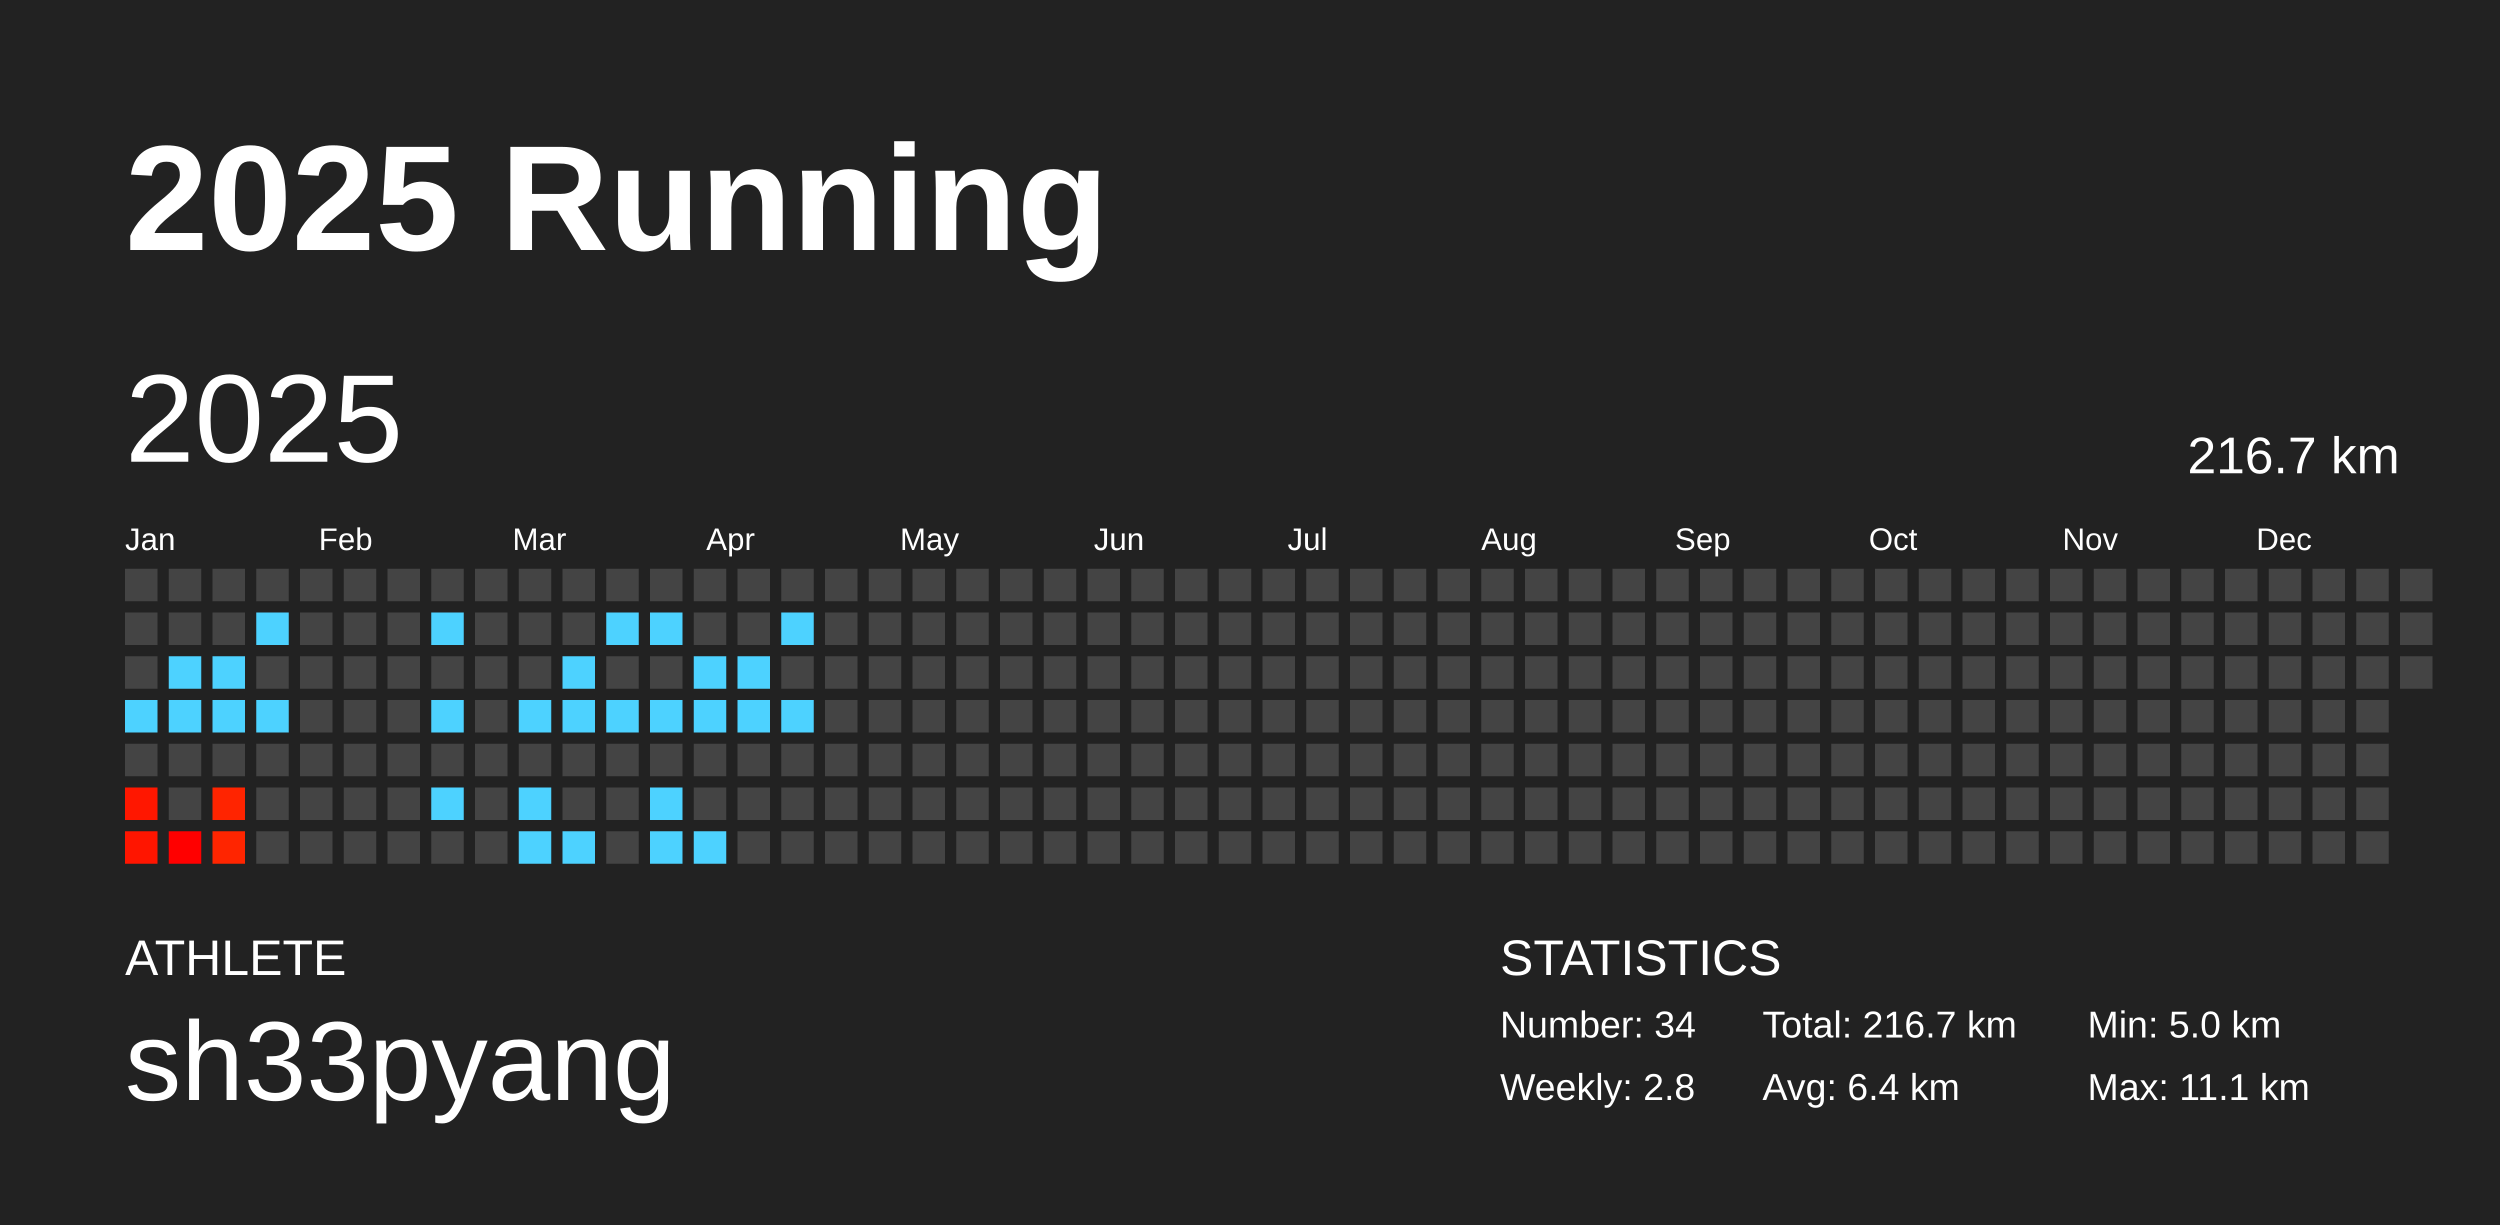
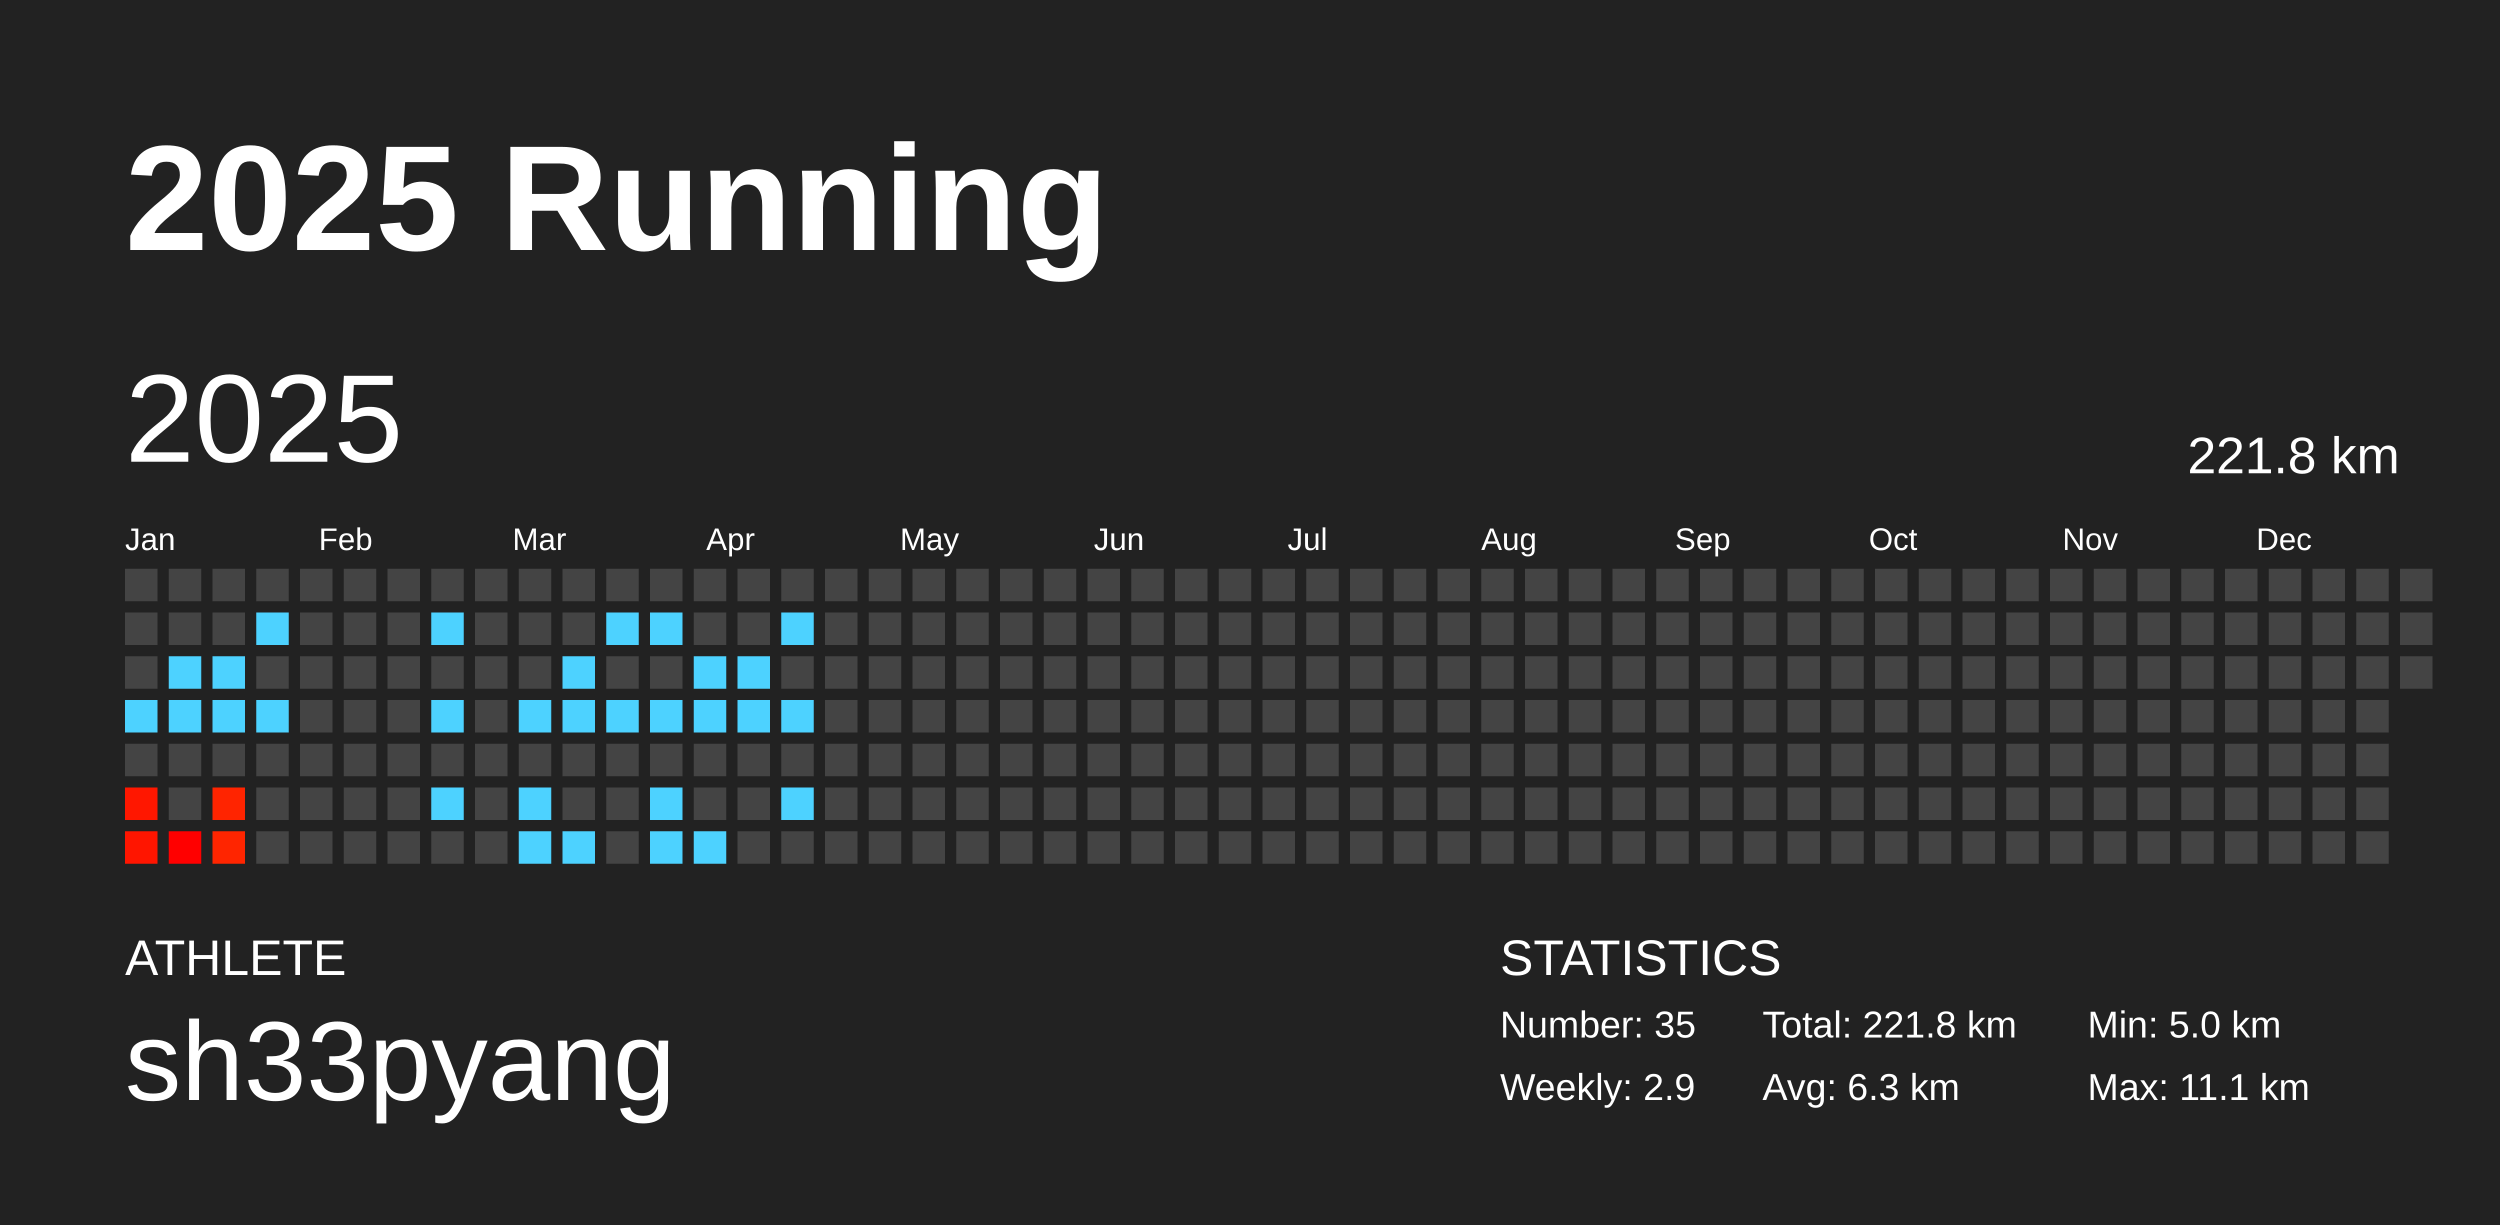
<svg xmlns="http://www.w3.org/2000/svg" baseProfile="full" height="98mm" version="1.1" viewBox="0,0,200,98" width="200mm">
  <defs />
  <rect fill="#222222" height="98" width="200" x="0" y="0" />
  <text fill="#FFFFFF" style="font-size:12px; font-family:Arial; font-weight:bold;" x="10" y="20">2025 Running</text>
  <text fill="#FFFFFF" style="font-size:4px; font-family:Arial" x="10" y="78">ATHLETE</text>
  <text fill="#FFFFFF" style="font-size:9px; font-family:Arial" x="10" y="88">sh33pyang</text>
  <text fill="#FFFFFF" style="font-size:4px; font-family:Arial" x="120" y="78">STATISTICS</text>
-   <text fill="#FFFFFF" style="font-size:3px; font-family:Arial" x="120" y="83">Number: 34</text>
-   <text fill="#FFFFFF" style="font-size:3px; font-family:Arial" x="120" y="88">Weekly: 2.8</text>
-   <text fill="#FFFFFF" style="font-size:3px; font-family:Arial" x="141" y="83">Total: 216.7 km</text>
-   <text fill="#FFFFFF" style="font-size:3px; font-family:Arial" x="141" y="88">Avg: 6.4 km</text>
+   <text fill="#FFFFFF" style="font-size:3px; font-family:Arial" x="120" y="83">Number: 35</text>
+   <text fill="#FFFFFF" style="font-size:3px; font-family:Arial" x="120" y="88">Weekly: 2.9</text>
+   <text fill="#FFFFFF" style="font-size:3px; font-family:Arial" x="141" y="83">Total: 221.8 km</text>
+   <text fill="#FFFFFF" style="font-size:3px; font-family:Arial" x="141" y="88">Avg: 6.3 km</text>
  <text fill="#FFFFFF" style="font-size:3px; font-family:Arial" x="167" y="83">Min: 5.0 km</text>
  <text fill="#FFFFFF" style="font-size:3px; font-family:Arial" x="167" y="88">Max: 11.1 km</text>
  <text dominant-baseline="hanging" fill="#FFFFFF" style="font-size:10.0px; font-family:Arial;" x="10" y="30">2025</text>
-   <text dominant-baseline="hanging" fill="#FFFFFF" style="font-size:4.125px; font-family:Arial;" x="175" y="35">216.7 km</text>
+   <text dominant-baseline="hanging" fill="#FFFFFF" style="font-size:4.125px; font-family:Arial;" x="175" y="35">221.8 km</text>
  <text fill="#FFFFFF" style="font-size:2.5px; font-family:Arial" x="10.0" y="44">Jan</text>
  <text fill="#FFFFFF" style="font-size:2.5px; font-family:Arial" x="25.5" y="44">Feb</text>
  <text fill="#FFFFFF" style="font-size:2.5px; font-family:Arial" x="41.0" y="44">Mar</text>
  <text fill="#FFFFFF" style="font-size:2.5px; font-family:Arial" x="56.5" y="44">Apr</text>
  <text fill="#FFFFFF" style="font-size:2.5px; font-family:Arial" x="72.0" y="44">May</text>
  <text fill="#FFFFFF" style="font-size:2.5px; font-family:Arial" x="87.5" y="44">Jun</text>
  <text fill="#FFFFFF" style="font-size:2.5px; font-family:Arial" x="103.0" y="44">Jul</text>
  <text fill="#FFFFFF" style="font-size:2.5px; font-family:Arial" x="118.5" y="44">Aug</text>
  <text fill="#FFFFFF" style="font-size:2.5px; font-family:Arial" x="134.0" y="44">Sep</text>
  <text fill="#FFFFFF" style="font-size:2.5px; font-family:Arial" x="149.5" y="44">Oct</text>
  <text fill="#FFFFFF" style="font-size:2.5px; font-family:Arial" x="165.0" y="44">Nov</text>
  <text fill="#FFFFFF" style="font-size:2.5px; font-family:Arial" x="180.5" y="44">Dec</text>
  <rect fill="#444444" height="2.6" width="2.6" x="10.0" y="45.5" />
  <rect fill="#444444" height="2.6" width="2.6" x="10.0" y="49.0" />
  <rect fill="#444444" height="2.6" width="2.6" x="10.0" y="52.5" />
  <rect fill="#4dd2ff" height="2.6" width="2.6" x="10.0" y="56.0" />
  <rect fill="#444444" height="2.6" width="2.6" x="10.0" y="59.5" />
  <rect fill="#ff1700" height="2.6" width="2.6" x="10.0" y="63.0" />
  <rect fill="#ff1500" height="2.6" width="2.6" x="10.0" y="66.5" />
  <rect fill="#444444" height="2.6" width="2.6" x="13.5" y="45.5" />
  <rect fill="#444444" height="2.6" width="2.6" x="13.5" y="49.0" />
  <rect fill="#4dd2ff" height="2.6" width="2.6" x="13.5" y="52.5" />
  <rect fill="#4dd2ff" height="2.6" width="2.6" x="13.5" y="56.0" />
  <rect fill="#444444" height="2.6" width="2.6" x="13.5" y="59.5" />
  <rect fill="#444444" height="2.6" width="2.6" x="13.5" y="63.0" />
  <rect fill="#ff0000" height="2.6" width="2.6" x="13.5" y="66.5" />
  <rect fill="#444444" height="2.6" width="2.6" x="17.0" y="45.5" />
  <rect fill="#444444" height="2.6" width="2.6" x="17.0" y="49.0" />
  <rect fill="#4dd2ff" height="2.6" width="2.6" x="17.0" y="52.5" />
  <rect fill="#4dd2ff" height="2.6" width="2.6" x="17.0" y="56.0" />
  <rect fill="#444444" height="2.6" width="2.6" x="17.0" y="59.5" />
  <rect fill="#ff2400" height="2.6" width="2.6" x="17.0" y="63.0" />
  <rect fill="#ff2500" height="2.6" width="2.6" x="17.0" y="66.5" />
  <rect fill="#444444" height="2.6" width="2.6" x="20.5" y="45.5" />
  <rect fill="#4dd2ff" height="2.6" width="2.6" x="20.5" y="49.0" />
  <rect fill="#444444" height="2.6" width="2.6" x="20.5" y="52.5" />
  <rect fill="#4dd2ff" height="2.6" width="2.6" x="20.5" y="56.0" />
  <rect fill="#444444" height="2.6" width="2.6" x="20.5" y="59.5" />
  <rect fill="#444444" height="2.6" width="2.6" x="20.5" y="63.0" />
  <rect fill="#444444" height="2.6" width="2.6" x="20.5" y="66.5" />
  <rect fill="#444444" height="2.6" width="2.6" x="24.0" y="45.5" />
  <rect fill="#444444" height="2.6" width="2.6" x="24.0" y="49.0" />
  <rect fill="#444444" height="2.6" width="2.6" x="24.0" y="52.5" />
  <rect fill="#444444" height="2.6" width="2.6" x="24.0" y="56.0" />
  <rect fill="#444444" height="2.6" width="2.6" x="24.0" y="59.5" />
  <rect fill="#444444" height="2.6" width="2.6" x="24.0" y="63.0" />
  <rect fill="#444444" height="2.6" width="2.6" x="24.0" y="66.5" />
  <rect fill="#444444" height="2.6" width="2.6" x="27.5" y="45.5" />
  <rect fill="#444444" height="2.6" width="2.6" x="27.5" y="49.0" />
  <rect fill="#444444" height="2.6" width="2.6" x="27.5" y="52.5" />
  <rect fill="#444444" height="2.6" width="2.6" x="27.5" y="56.0" />
  <rect fill="#444444" height="2.6" width="2.6" x="27.5" y="59.5" />
  <rect fill="#444444" height="2.6" width="2.6" x="27.5" y="63.0" />
  <rect fill="#444444" height="2.6" width="2.6" x="27.5" y="66.5" />
  <rect fill="#444444" height="2.6" width="2.6" x="31.0" y="45.5" />
  <rect fill="#444444" height="2.6" width="2.6" x="31.0" y="49.0" />
  <rect fill="#444444" height="2.6" width="2.6" x="31.0" y="52.5" />
  <rect fill="#444444" height="2.6" width="2.6" x="31.0" y="56.0" />
  <rect fill="#444444" height="2.6" width="2.6" x="31.0" y="59.5" />
  <rect fill="#444444" height="2.6" width="2.6" x="31.0" y="63.0" />
  <rect fill="#444444" height="2.6" width="2.6" x="31.0" y="66.5" />
  <rect fill="#444444" height="2.6" width="2.6" x="34.5" y="45.5" />
  <rect fill="#4dd2ff" height="2.6" width="2.6" x="34.5" y="49.0" />
  <rect fill="#444444" height="2.6" width="2.6" x="34.5" y="52.5" />
  <rect fill="#4dd2ff" height="2.6" width="2.6" x="34.5" y="56.0" />
  <rect fill="#444444" height="2.6" width="2.6" x="34.5" y="59.5" />
  <rect fill="#4dd2ff" height="2.6" width="2.6" x="34.5" y="63.0" />
  <rect fill="#444444" height="2.6" width="2.6" x="34.5" y="66.5" />
  <rect fill="#444444" height="2.6" width="2.6" x="38.0" y="45.5" />
  <rect fill="#444444" height="2.6" width="2.6" x="38.0" y="49.0" />
  <rect fill="#444444" height="2.6" width="2.6" x="38.0" y="52.5" />
  <rect fill="#444444" height="2.6" width="2.6" x="38.0" y="56.0" />
  <rect fill="#444444" height="2.6" width="2.6" x="38.0" y="59.5" />
  <rect fill="#444444" height="2.6" width="2.6" x="38.0" y="63.0" />
  <rect fill="#444444" height="2.6" width="2.6" x="38.0" y="66.5" />
  <rect fill="#444444" height="2.6" width="2.6" x="41.5" y="45.5" />
  <rect fill="#444444" height="2.6" width="2.6" x="41.5" y="49.0" />
  <rect fill="#444444" height="2.6" width="2.6" x="41.5" y="52.5" />
  <rect fill="#4dd2ff" height="2.6" width="2.6" x="41.5" y="56.0" />
  <rect fill="#444444" height="2.6" width="2.6" x="41.5" y="59.5" />
  <rect fill="#4dd2ff" height="2.6" width="2.6" x="41.5" y="63.0" />
  <rect fill="#4dd2ff" height="2.6" width="2.6" x="41.5" y="66.5" />
  <rect fill="#444444" height="2.6" width="2.6" x="45.0" y="45.5" />
  <rect fill="#444444" height="2.6" width="2.6" x="45.0" y="49.0" />
  <rect fill="#4dd2ff" height="2.6" width="2.6" x="45.0" y="52.5" />
  <rect fill="#4dd2ff" height="2.6" width="2.6" x="45.0" y="56.0" />
  <rect fill="#444444" height="2.6" width="2.6" x="45.0" y="59.5" />
  <rect fill="#444444" height="2.6" width="2.6" x="45.0" y="63.0" />
  <rect fill="#4dd2ff" height="2.6" width="2.6" x="45.0" y="66.5" />
  <rect fill="#444444" height="2.6" width="2.6" x="48.5" y="45.5" />
  <rect fill="#4dd2ff" height="2.6" width="2.6" x="48.5" y="49.0" />
  <rect fill="#444444" height="2.6" width="2.6" x="48.5" y="52.5" />
  <rect fill="#4dd2ff" height="2.6" width="2.6" x="48.5" y="56.0" />
  <rect fill="#444444" height="2.6" width="2.6" x="48.5" y="59.5" />
  <rect fill="#444444" height="2.6" width="2.6" x="48.5" y="63.0" />
  <rect fill="#444444" height="2.6" width="2.6" x="48.5" y="66.5" />
  <rect fill="#444444" height="2.6" width="2.6" x="52.0" y="45.5" />
  <rect fill="#4dd2ff" height="2.6" width="2.6" x="52.0" y="49.0" />
  <rect fill="#444444" height="2.6" width="2.6" x="52.0" y="52.5" />
  <rect fill="#4dd2ff" height="2.6" width="2.6" x="52.0" y="56.0" />
  <rect fill="#444444" height="2.6" width="2.6" x="52.0" y="59.5" />
  <rect fill="#4dd2ff" height="2.6" width="2.6" x="52.0" y="63.0" />
  <rect fill="#4dd2ff" height="2.6" width="2.6" x="52.0" y="66.5" />
  <rect fill="#444444" height="2.6" width="2.6" x="55.5" y="45.5" />
  <rect fill="#444444" height="2.6" width="2.6" x="55.5" y="49.0" />
  <rect fill="#4dd2ff" height="2.6" width="2.6" x="55.5" y="52.5" />
  <rect fill="#4dd2ff" height="2.6" width="2.6" x="55.5" y="56.0" />
  <rect fill="#444444" height="2.6" width="2.6" x="55.5" y="59.5" />
  <rect fill="#444444" height="2.6" width="2.6" x="55.5" y="63.0" />
  <rect fill="#4dd2ff" height="2.6" width="2.6" x="55.5" y="66.5" />
  <rect fill="#444444" height="2.6" width="2.6" x="59.0" y="45.5" />
  <rect fill="#444444" height="2.6" width="2.6" x="59.0" y="49.0" />
  <rect fill="#4dd2ff" height="2.6" width="2.6" x="59.0" y="52.5" />
  <rect fill="#4dd2ff" height="2.6" width="2.6" x="59.0" y="56.0" />
  <rect fill="#444444" height="2.6" width="2.6" x="59.0" y="59.5" />
  <rect fill="#444444" height="2.6" width="2.6" x="59.0" y="63.0" />
  <rect fill="#444444" height="2.6" width="2.6" x="59.0" y="66.5" />
  <rect fill="#444444" height="2.6" width="2.6" x="62.5" y="45.5" />
  <rect fill="#4dd2ff" height="2.6" width="2.6" x="62.5" y="49.0" />
  <rect fill="#444444" height="2.6" width="2.6" x="62.5" y="52.5" />
  <rect fill="#4dd2ff" height="2.6" width="2.6" x="62.5" y="56.0" />
  <rect fill="#444444" height="2.6" width="2.6" x="62.5" y="59.5" />
-   <rect fill="#444444" height="2.6" width="2.6" x="62.5" y="63.0" />
+   <rect fill="#4dd2ff" height="2.6" width="2.6" x="62.5" y="63.0" />
  <rect fill="#444444" height="2.6" width="2.6" x="62.5" y="66.5" />
  <rect fill="#444444" height="2.6" width="2.6" x="66.0" y="45.5" />
  <rect fill="#444444" height="2.6" width="2.6" x="66.0" y="49.0" />
  <rect fill="#444444" height="2.6" width="2.6" x="66.0" y="52.5" />
  <rect fill="#444444" height="2.6" width="2.6" x="66.0" y="56.0" />
  <rect fill="#444444" height="2.6" width="2.6" x="66.0" y="59.5" />
  <rect fill="#444444" height="2.6" width="2.6" x="66.0" y="63.0" />
  <rect fill="#444444" height="2.6" width="2.6" x="66.0" y="66.5" />
  <rect fill="#444444" height="2.6" width="2.6" x="69.5" y="45.5" />
  <rect fill="#444444" height="2.6" width="2.6" x="69.5" y="49.0" />
  <rect fill="#444444" height="2.6" width="2.6" x="69.5" y="52.5" />
  <rect fill="#444444" height="2.6" width="2.6" x="69.5" y="56.0" />
  <rect fill="#444444" height="2.6" width="2.6" x="69.5" y="59.5" />
  <rect fill="#444444" height="2.6" width="2.6" x="69.5" y="63.0" />
  <rect fill="#444444" height="2.6" width="2.6" x="69.5" y="66.5" />
  <rect fill="#444444" height="2.6" width="2.6" x="73.0" y="45.5" />
  <rect fill="#444444" height="2.6" width="2.6" x="73.0" y="49.0" />
  <rect fill="#444444" height="2.6" width="2.6" x="73.0" y="52.5" />
  <rect fill="#444444" height="2.6" width="2.6" x="73.0" y="56.0" />
  <rect fill="#444444" height="2.6" width="2.6" x="73.0" y="59.5" />
  <rect fill="#444444" height="2.6" width="2.6" x="73.0" y="63.0" />
  <rect fill="#444444" height="2.6" width="2.6" x="73.0" y="66.5" />
  <rect fill="#444444" height="2.6" width="2.6" x="76.5" y="45.5" />
  <rect fill="#444444" height="2.6" width="2.6" x="76.5" y="49.0" />
  <rect fill="#444444" height="2.6" width="2.6" x="76.5" y="52.5" />
  <rect fill="#444444" height="2.6" width="2.6" x="76.5" y="56.0" />
  <rect fill="#444444" height="2.6" width="2.6" x="76.5" y="59.5" />
  <rect fill="#444444" height="2.6" width="2.6" x="76.5" y="63.0" />
  <rect fill="#444444" height="2.6" width="2.6" x="76.5" y="66.5" />
  <rect fill="#444444" height="2.6" width="2.6" x="80.0" y="45.5" />
  <rect fill="#444444" height="2.6" width="2.6" x="80.0" y="49.0" />
  <rect fill="#444444" height="2.6" width="2.6" x="80.0" y="52.5" />
  <rect fill="#444444" height="2.6" width="2.6" x="80.0" y="56.0" />
  <rect fill="#444444" height="2.6" width="2.6" x="80.0" y="59.5" />
  <rect fill="#444444" height="2.6" width="2.6" x="80.0" y="63.0" />
  <rect fill="#444444" height="2.6" width="2.6" x="80.0" y="66.5" />
  <rect fill="#444444" height="2.6" width="2.6" x="83.5" y="45.5" />
  <rect fill="#444444" height="2.6" width="2.6" x="83.5" y="49.0" />
  <rect fill="#444444" height="2.6" width="2.6" x="83.5" y="52.5" />
  <rect fill="#444444" height="2.6" width="2.6" x="83.5" y="56.0" />
  <rect fill="#444444" height="2.6" width="2.6" x="83.5" y="59.5" />
  <rect fill="#444444" height="2.6" width="2.6" x="83.5" y="63.0" />
  <rect fill="#444444" height="2.6" width="2.6" x="83.5" y="66.5" />
  <rect fill="#444444" height="2.6" width="2.6" x="87.0" y="45.5" />
  <rect fill="#444444" height="2.6" width="2.6" x="87.0" y="49.0" />
  <rect fill="#444444" height="2.6" width="2.6" x="87.0" y="52.5" />
  <rect fill="#444444" height="2.6" width="2.6" x="87.0" y="56.0" />
  <rect fill="#444444" height="2.6" width="2.6" x="87.0" y="59.5" />
  <rect fill="#444444" height="2.6" width="2.6" x="87.0" y="63.0" />
  <rect fill="#444444" height="2.6" width="2.6" x="87.0" y="66.5" />
  <rect fill="#444444" height="2.6" width="2.6" x="90.5" y="45.5" />
  <rect fill="#444444" height="2.6" width="2.6" x="90.5" y="49.0" />
  <rect fill="#444444" height="2.6" width="2.6" x="90.5" y="52.5" />
  <rect fill="#444444" height="2.6" width="2.6" x="90.5" y="56.0" />
  <rect fill="#444444" height="2.6" width="2.6" x="90.5" y="59.5" />
  <rect fill="#444444" height="2.6" width="2.6" x="90.5" y="63.0" />
  <rect fill="#444444" height="2.6" width="2.6" x="90.5" y="66.5" />
  <rect fill="#444444" height="2.6" width="2.6" x="94.0" y="45.5" />
  <rect fill="#444444" height="2.6" width="2.6" x="94.0" y="49.0" />
  <rect fill="#444444" height="2.6" width="2.6" x="94.0" y="52.5" />
  <rect fill="#444444" height="2.6" width="2.6" x="94.0" y="56.0" />
  <rect fill="#444444" height="2.6" width="2.6" x="94.0" y="59.5" />
  <rect fill="#444444" height="2.6" width="2.6" x="94.0" y="63.0" />
  <rect fill="#444444" height="2.6" width="2.6" x="94.0" y="66.5" />
  <rect fill="#444444" height="2.6" width="2.6" x="97.5" y="45.5" />
  <rect fill="#444444" height="2.6" width="2.6" x="97.5" y="49.0" />
  <rect fill="#444444" height="2.6" width="2.6" x="97.5" y="52.5" />
  <rect fill="#444444" height="2.6" width="2.6" x="97.5" y="56.0" />
  <rect fill="#444444" height="2.6" width="2.6" x="97.5" y="59.5" />
  <rect fill="#444444" height="2.6" width="2.6" x="97.5" y="63.0" />
  <rect fill="#444444" height="2.6" width="2.6" x="97.5" y="66.5" />
  <rect fill="#444444" height="2.6" width="2.6" x="101.0" y="45.5" />
  <rect fill="#444444" height="2.6" width="2.6" x="101.0" y="49.0" />
  <rect fill="#444444" height="2.6" width="2.6" x="101.0" y="52.5" />
  <rect fill="#444444" height="2.6" width="2.6" x="101.0" y="56.0" />
  <rect fill="#444444" height="2.6" width="2.6" x="101.0" y="59.5" />
  <rect fill="#444444" height="2.6" width="2.6" x="101.0" y="63.0" />
  <rect fill="#444444" height="2.6" width="2.6" x="101.0" y="66.5" />
  <rect fill="#444444" height="2.6" width="2.6" x="104.5" y="45.5" />
  <rect fill="#444444" height="2.6" width="2.6" x="104.5" y="49.0" />
  <rect fill="#444444" height="2.6" width="2.6" x="104.5" y="52.5" />
  <rect fill="#444444" height="2.6" width="2.6" x="104.5" y="56.0" />
  <rect fill="#444444" height="2.6" width="2.6" x="104.5" y="59.5" />
  <rect fill="#444444" height="2.6" width="2.6" x="104.5" y="63.0" />
  <rect fill="#444444" height="2.6" width="2.6" x="104.5" y="66.5" />
  <rect fill="#444444" height="2.6" width="2.6" x="108.0" y="45.5" />
  <rect fill="#444444" height="2.6" width="2.6" x="108.0" y="49.0" />
  <rect fill="#444444" height="2.6" width="2.6" x="108.0" y="52.5" />
  <rect fill="#444444" height="2.6" width="2.6" x="108.0" y="56.0" />
  <rect fill="#444444" height="2.6" width="2.6" x="108.0" y="59.5" />
  <rect fill="#444444" height="2.6" width="2.6" x="108.0" y="63.0" />
  <rect fill="#444444" height="2.6" width="2.6" x="108.0" y="66.5" />
  <rect fill="#444444" height="2.6" width="2.6" x="111.5" y="45.5" />
  <rect fill="#444444" height="2.6" width="2.6" x="111.5" y="49.0" />
  <rect fill="#444444" height="2.6" width="2.6" x="111.5" y="52.5" />
  <rect fill="#444444" height="2.6" width="2.6" x="111.5" y="56.0" />
  <rect fill="#444444" height="2.6" width="2.6" x="111.5" y="59.5" />
  <rect fill="#444444" height="2.6" width="2.6" x="111.5" y="63.0" />
  <rect fill="#444444" height="2.6" width="2.6" x="111.5" y="66.5" />
  <rect fill="#444444" height="2.6" width="2.6" x="115.0" y="45.5" />
  <rect fill="#444444" height="2.6" width="2.6" x="115.0" y="49.0" />
  <rect fill="#444444" height="2.6" width="2.6" x="115.0" y="52.5" />
  <rect fill="#444444" height="2.6" width="2.6" x="115.0" y="56.0" />
  <rect fill="#444444" height="2.6" width="2.6" x="115.0" y="59.5" />
  <rect fill="#444444" height="2.6" width="2.6" x="115.0" y="63.0" />
  <rect fill="#444444" height="2.6" width="2.6" x="115.0" y="66.5" />
  <rect fill="#444444" height="2.6" width="2.6" x="118.5" y="45.5" />
  <rect fill="#444444" height="2.6" width="2.6" x="118.5" y="49.0" />
  <rect fill="#444444" height="2.6" width="2.6" x="118.5" y="52.5" />
  <rect fill="#444444" height="2.6" width="2.6" x="118.5" y="56.0" />
  <rect fill="#444444" height="2.6" width="2.6" x="118.5" y="59.5" />
  <rect fill="#444444" height="2.6" width="2.6" x="118.5" y="63.0" />
  <rect fill="#444444" height="2.6" width="2.6" x="118.5" y="66.5" />
  <rect fill="#444444" height="2.6" width="2.6" x="122.0" y="45.5" />
  <rect fill="#444444" height="2.6" width="2.6" x="122.0" y="49.0" />
  <rect fill="#444444" height="2.6" width="2.6" x="122.0" y="52.5" />
  <rect fill="#444444" height="2.6" width="2.6" x="122.0" y="56.0" />
  <rect fill="#444444" height="2.6" width="2.6" x="122.0" y="59.5" />
  <rect fill="#444444" height="2.6" width="2.6" x="122.0" y="63.0" />
  <rect fill="#444444" height="2.6" width="2.6" x="122.0" y="66.5" />
  <rect fill="#444444" height="2.6" width="2.6" x="125.5" y="45.5" />
  <rect fill="#444444" height="2.6" width="2.6" x="125.5" y="49.0" />
  <rect fill="#444444" height="2.6" width="2.6" x="125.5" y="52.5" />
  <rect fill="#444444" height="2.6" width="2.6" x="125.5" y="56.0" />
  <rect fill="#444444" height="2.6" width="2.6" x="125.5" y="59.5" />
  <rect fill="#444444" height="2.6" width="2.6" x="125.5" y="63.0" />
  <rect fill="#444444" height="2.6" width="2.6" x="125.5" y="66.5" />
  <rect fill="#444444" height="2.6" width="2.6" x="129.0" y="45.5" />
  <rect fill="#444444" height="2.6" width="2.6" x="129.0" y="49.0" />
  <rect fill="#444444" height="2.6" width="2.6" x="129.0" y="52.5" />
  <rect fill="#444444" height="2.6" width="2.6" x="129.0" y="56.0" />
  <rect fill="#444444" height="2.6" width="2.6" x="129.0" y="59.5" />
  <rect fill="#444444" height="2.6" width="2.6" x="129.0" y="63.0" />
  <rect fill="#444444" height="2.6" width="2.6" x="129.0" y="66.5" />
  <rect fill="#444444" height="2.6" width="2.6" x="132.5" y="45.5" />
  <rect fill="#444444" height="2.6" width="2.6" x="132.5" y="49.0" />
  <rect fill="#444444" height="2.6" width="2.6" x="132.5" y="52.5" />
  <rect fill="#444444" height="2.6" width="2.6" x="132.5" y="56.0" />
  <rect fill="#444444" height="2.6" width="2.6" x="132.5" y="59.5" />
  <rect fill="#444444" height="2.6" width="2.6" x="132.5" y="63.0" />
  <rect fill="#444444" height="2.6" width="2.6" x="132.5" y="66.5" />
  <rect fill="#444444" height="2.6" width="2.6" x="136.0" y="45.5" />
  <rect fill="#444444" height="2.6" width="2.6" x="136.0" y="49.0" />
  <rect fill="#444444" height="2.6" width="2.6" x="136.0" y="52.5" />
  <rect fill="#444444" height="2.6" width="2.6" x="136.0" y="56.0" />
  <rect fill="#444444" height="2.6" width="2.6" x="136.0" y="59.5" />
  <rect fill="#444444" height="2.6" width="2.6" x="136.0" y="63.0" />
  <rect fill="#444444" height="2.6" width="2.6" x="136.0" y="66.5" />
  <rect fill="#444444" height="2.6" width="2.6" x="139.5" y="45.5" />
  <rect fill="#444444" height="2.6" width="2.6" x="139.5" y="49.0" />
  <rect fill="#444444" height="2.6" width="2.6" x="139.5" y="52.5" />
  <rect fill="#444444" height="2.6" width="2.6" x="139.5" y="56.0" />
  <rect fill="#444444" height="2.6" width="2.6" x="139.5" y="59.5" />
  <rect fill="#444444" height="2.6" width="2.6" x="139.5" y="63.0" />
  <rect fill="#444444" height="2.6" width="2.6" x="139.5" y="66.5" />
  <rect fill="#444444" height="2.6" width="2.6" x="143.0" y="45.5" />
  <rect fill="#444444" height="2.6" width="2.6" x="143.0" y="49.0" />
  <rect fill="#444444" height="2.6" width="2.6" x="143.0" y="52.5" />
  <rect fill="#444444" height="2.6" width="2.6" x="143.0" y="56.0" />
  <rect fill="#444444" height="2.6" width="2.6" x="143.0" y="59.5" />
  <rect fill="#444444" height="2.6" width="2.6" x="143.0" y="63.0" />
  <rect fill="#444444" height="2.6" width="2.6" x="143.0" y="66.5" />
  <rect fill="#444444" height="2.6" width="2.6" x="146.5" y="45.5" />
  <rect fill="#444444" height="2.6" width="2.6" x="146.5" y="49.0" />
  <rect fill="#444444" height="2.6" width="2.6" x="146.5" y="52.5" />
  <rect fill="#444444" height="2.6" width="2.6" x="146.5" y="56.0" />
  <rect fill="#444444" height="2.6" width="2.6" x="146.5" y="59.5" />
  <rect fill="#444444" height="2.6" width="2.6" x="146.5" y="63.0" />
  <rect fill="#444444" height="2.6" width="2.6" x="146.5" y="66.5" />
  <rect fill="#444444" height="2.6" width="2.6" x="150.0" y="45.5" />
  <rect fill="#444444" height="2.6" width="2.6" x="150.0" y="49.0" />
  <rect fill="#444444" height="2.6" width="2.6" x="150.0" y="52.5" />
  <rect fill="#444444" height="2.6" width="2.6" x="150.0" y="56.0" />
  <rect fill="#444444" height="2.6" width="2.6" x="150.0" y="59.5" />
  <rect fill="#444444" height="2.6" width="2.6" x="150.0" y="63.0" />
  <rect fill="#444444" height="2.6" width="2.6" x="150.0" y="66.5" />
  <rect fill="#444444" height="2.6" width="2.6" x="153.5" y="45.5" />
  <rect fill="#444444" height="2.6" width="2.6" x="153.5" y="49.0" />
  <rect fill="#444444" height="2.6" width="2.6" x="153.5" y="52.5" />
  <rect fill="#444444" height="2.6" width="2.6" x="153.5" y="56.0" />
  <rect fill="#444444" height="2.6" width="2.6" x="153.5" y="59.5" />
  <rect fill="#444444" height="2.6" width="2.6" x="153.5" y="63.0" />
  <rect fill="#444444" height="2.6" width="2.6" x="153.5" y="66.5" />
  <rect fill="#444444" height="2.6" width="2.6" x="157.0" y="45.5" />
  <rect fill="#444444" height="2.6" width="2.6" x="157.0" y="49.0" />
  <rect fill="#444444" height="2.6" width="2.6" x="157.0" y="52.5" />
  <rect fill="#444444" height="2.6" width="2.6" x="157.0" y="56.0" />
  <rect fill="#444444" height="2.6" width="2.6" x="157.0" y="59.5" />
  <rect fill="#444444" height="2.6" width="2.6" x="157.0" y="63.0" />
  <rect fill="#444444" height="2.6" width="2.6" x="157.0" y="66.5" />
  <rect fill="#444444" height="2.6" width="2.6" x="160.5" y="45.5" />
  <rect fill="#444444" height="2.6" width="2.6" x="160.5" y="49.0" />
  <rect fill="#444444" height="2.6" width="2.6" x="160.5" y="52.5" />
  <rect fill="#444444" height="2.6" width="2.6" x="160.5" y="56.0" />
  <rect fill="#444444" height="2.6" width="2.6" x="160.5" y="59.5" />
  <rect fill="#444444" height="2.6" width="2.6" x="160.5" y="63.0" />
  <rect fill="#444444" height="2.6" width="2.6" x="160.5" y="66.5" />
  <rect fill="#444444" height="2.6" width="2.6" x="164.0" y="45.5" />
  <rect fill="#444444" height="2.6" width="2.6" x="164.0" y="49.0" />
  <rect fill="#444444" height="2.6" width="2.6" x="164.0" y="52.5" />
  <rect fill="#444444" height="2.6" width="2.6" x="164.0" y="56.0" />
  <rect fill="#444444" height="2.6" width="2.6" x="164.0" y="59.5" />
  <rect fill="#444444" height="2.6" width="2.6" x="164.0" y="63.0" />
  <rect fill="#444444" height="2.6" width="2.6" x="164.0" y="66.5" />
  <rect fill="#444444" height="2.6" width="2.6" x="167.5" y="45.5" />
  <rect fill="#444444" height="2.6" width="2.6" x="167.5" y="49.0" />
  <rect fill="#444444" height="2.6" width="2.6" x="167.5" y="52.5" />
  <rect fill="#444444" height="2.6" width="2.6" x="167.5" y="56.0" />
  <rect fill="#444444" height="2.6" width="2.6" x="167.5" y="59.5" />
  <rect fill="#444444" height="2.6" width="2.6" x="167.5" y="63.0" />
  <rect fill="#444444" height="2.6" width="2.6" x="167.5" y="66.5" />
  <rect fill="#444444" height="2.6" width="2.6" x="171.0" y="45.5" />
  <rect fill="#444444" height="2.6" width="2.6" x="171.0" y="49.0" />
  <rect fill="#444444" height="2.6" width="2.6" x="171.0" y="52.5" />
  <rect fill="#444444" height="2.6" width="2.6" x="171.0" y="56.0" />
  <rect fill="#444444" height="2.6" width="2.6" x="171.0" y="59.5" />
  <rect fill="#444444" height="2.6" width="2.6" x="171.0" y="63.0" />
  <rect fill="#444444" height="2.6" width="2.6" x="171.0" y="66.5" />
  <rect fill="#444444" height="2.6" width="2.6" x="174.5" y="45.5" />
  <rect fill="#444444" height="2.6" width="2.6" x="174.5" y="49.0" />
  <rect fill="#444444" height="2.6" width="2.6" x="174.5" y="52.5" />
  <rect fill="#444444" height="2.6" width="2.6" x="174.5" y="56.0" />
  <rect fill="#444444" height="2.6" width="2.6" x="174.5" y="59.5" />
  <rect fill="#444444" height="2.6" width="2.6" x="174.5" y="63.0" />
  <rect fill="#444444" height="2.6" width="2.6" x="174.5" y="66.5" />
  <rect fill="#444444" height="2.6" width="2.6" x="178.0" y="45.5" />
  <rect fill="#444444" height="2.6" width="2.6" x="178.0" y="49.0" />
  <rect fill="#444444" height="2.6" width="2.6" x="178.0" y="52.5" />
  <rect fill="#444444" height="2.6" width="2.6" x="178.0" y="56.0" />
  <rect fill="#444444" height="2.6" width="2.6" x="178.0" y="59.5" />
  <rect fill="#444444" height="2.6" width="2.6" x="178.0" y="63.0" />
  <rect fill="#444444" height="2.6" width="2.6" x="178.0" y="66.5" />
  <rect fill="#444444" height="2.6" width="2.6" x="181.5" y="45.5" />
  <rect fill="#444444" height="2.6" width="2.6" x="181.5" y="49.0" />
  <rect fill="#444444" height="2.6" width="2.6" x="181.5" y="52.5" />
  <rect fill="#444444" height="2.6" width="2.6" x="181.5" y="56.0" />
  <rect fill="#444444" height="2.6" width="2.6" x="181.5" y="59.5" />
  <rect fill="#444444" height="2.6" width="2.6" x="181.5" y="63.0" />
  <rect fill="#444444" height="2.6" width="2.6" x="181.5" y="66.5" />
  <rect fill="#444444" height="2.6" width="2.6" x="185.0" y="45.5" />
  <rect fill="#444444" height="2.6" width="2.6" x="185.0" y="49.0" />
  <rect fill="#444444" height="2.6" width="2.6" x="185.0" y="52.5" />
  <rect fill="#444444" height="2.6" width="2.6" x="185.0" y="56.0" />
  <rect fill="#444444" height="2.6" width="2.6" x="185.0" y="59.5" />
  <rect fill="#444444" height="2.6" width="2.6" x="185.0" y="63.0" />
  <rect fill="#444444" height="2.6" width="2.6" x="185.0" y="66.5" />
  <rect fill="#444444" height="2.6" width="2.6" x="188.5" y="45.5" />
  <rect fill="#444444" height="2.6" width="2.6" x="188.5" y="49.0" />
  <rect fill="#444444" height="2.6" width="2.6" x="188.5" y="52.5" />
  <rect fill="#444444" height="2.6" width="2.6" x="188.5" y="56.0" />
  <rect fill="#444444" height="2.6" width="2.6" x="188.5" y="59.5" />
  <rect fill="#444444" height="2.6" width="2.6" x="188.5" y="63.0" />
  <rect fill="#444444" height="2.6" width="2.6" x="188.5" y="66.5" />
  <rect fill="#444444" height="2.6" width="2.6" x="192.0" y="45.5" />
  <rect fill="#444444" height="2.6" width="2.6" x="192.0" y="49.0" />
  <rect fill="#444444" height="2.6" width="2.6" x="192.0" y="52.5" />
</svg>
